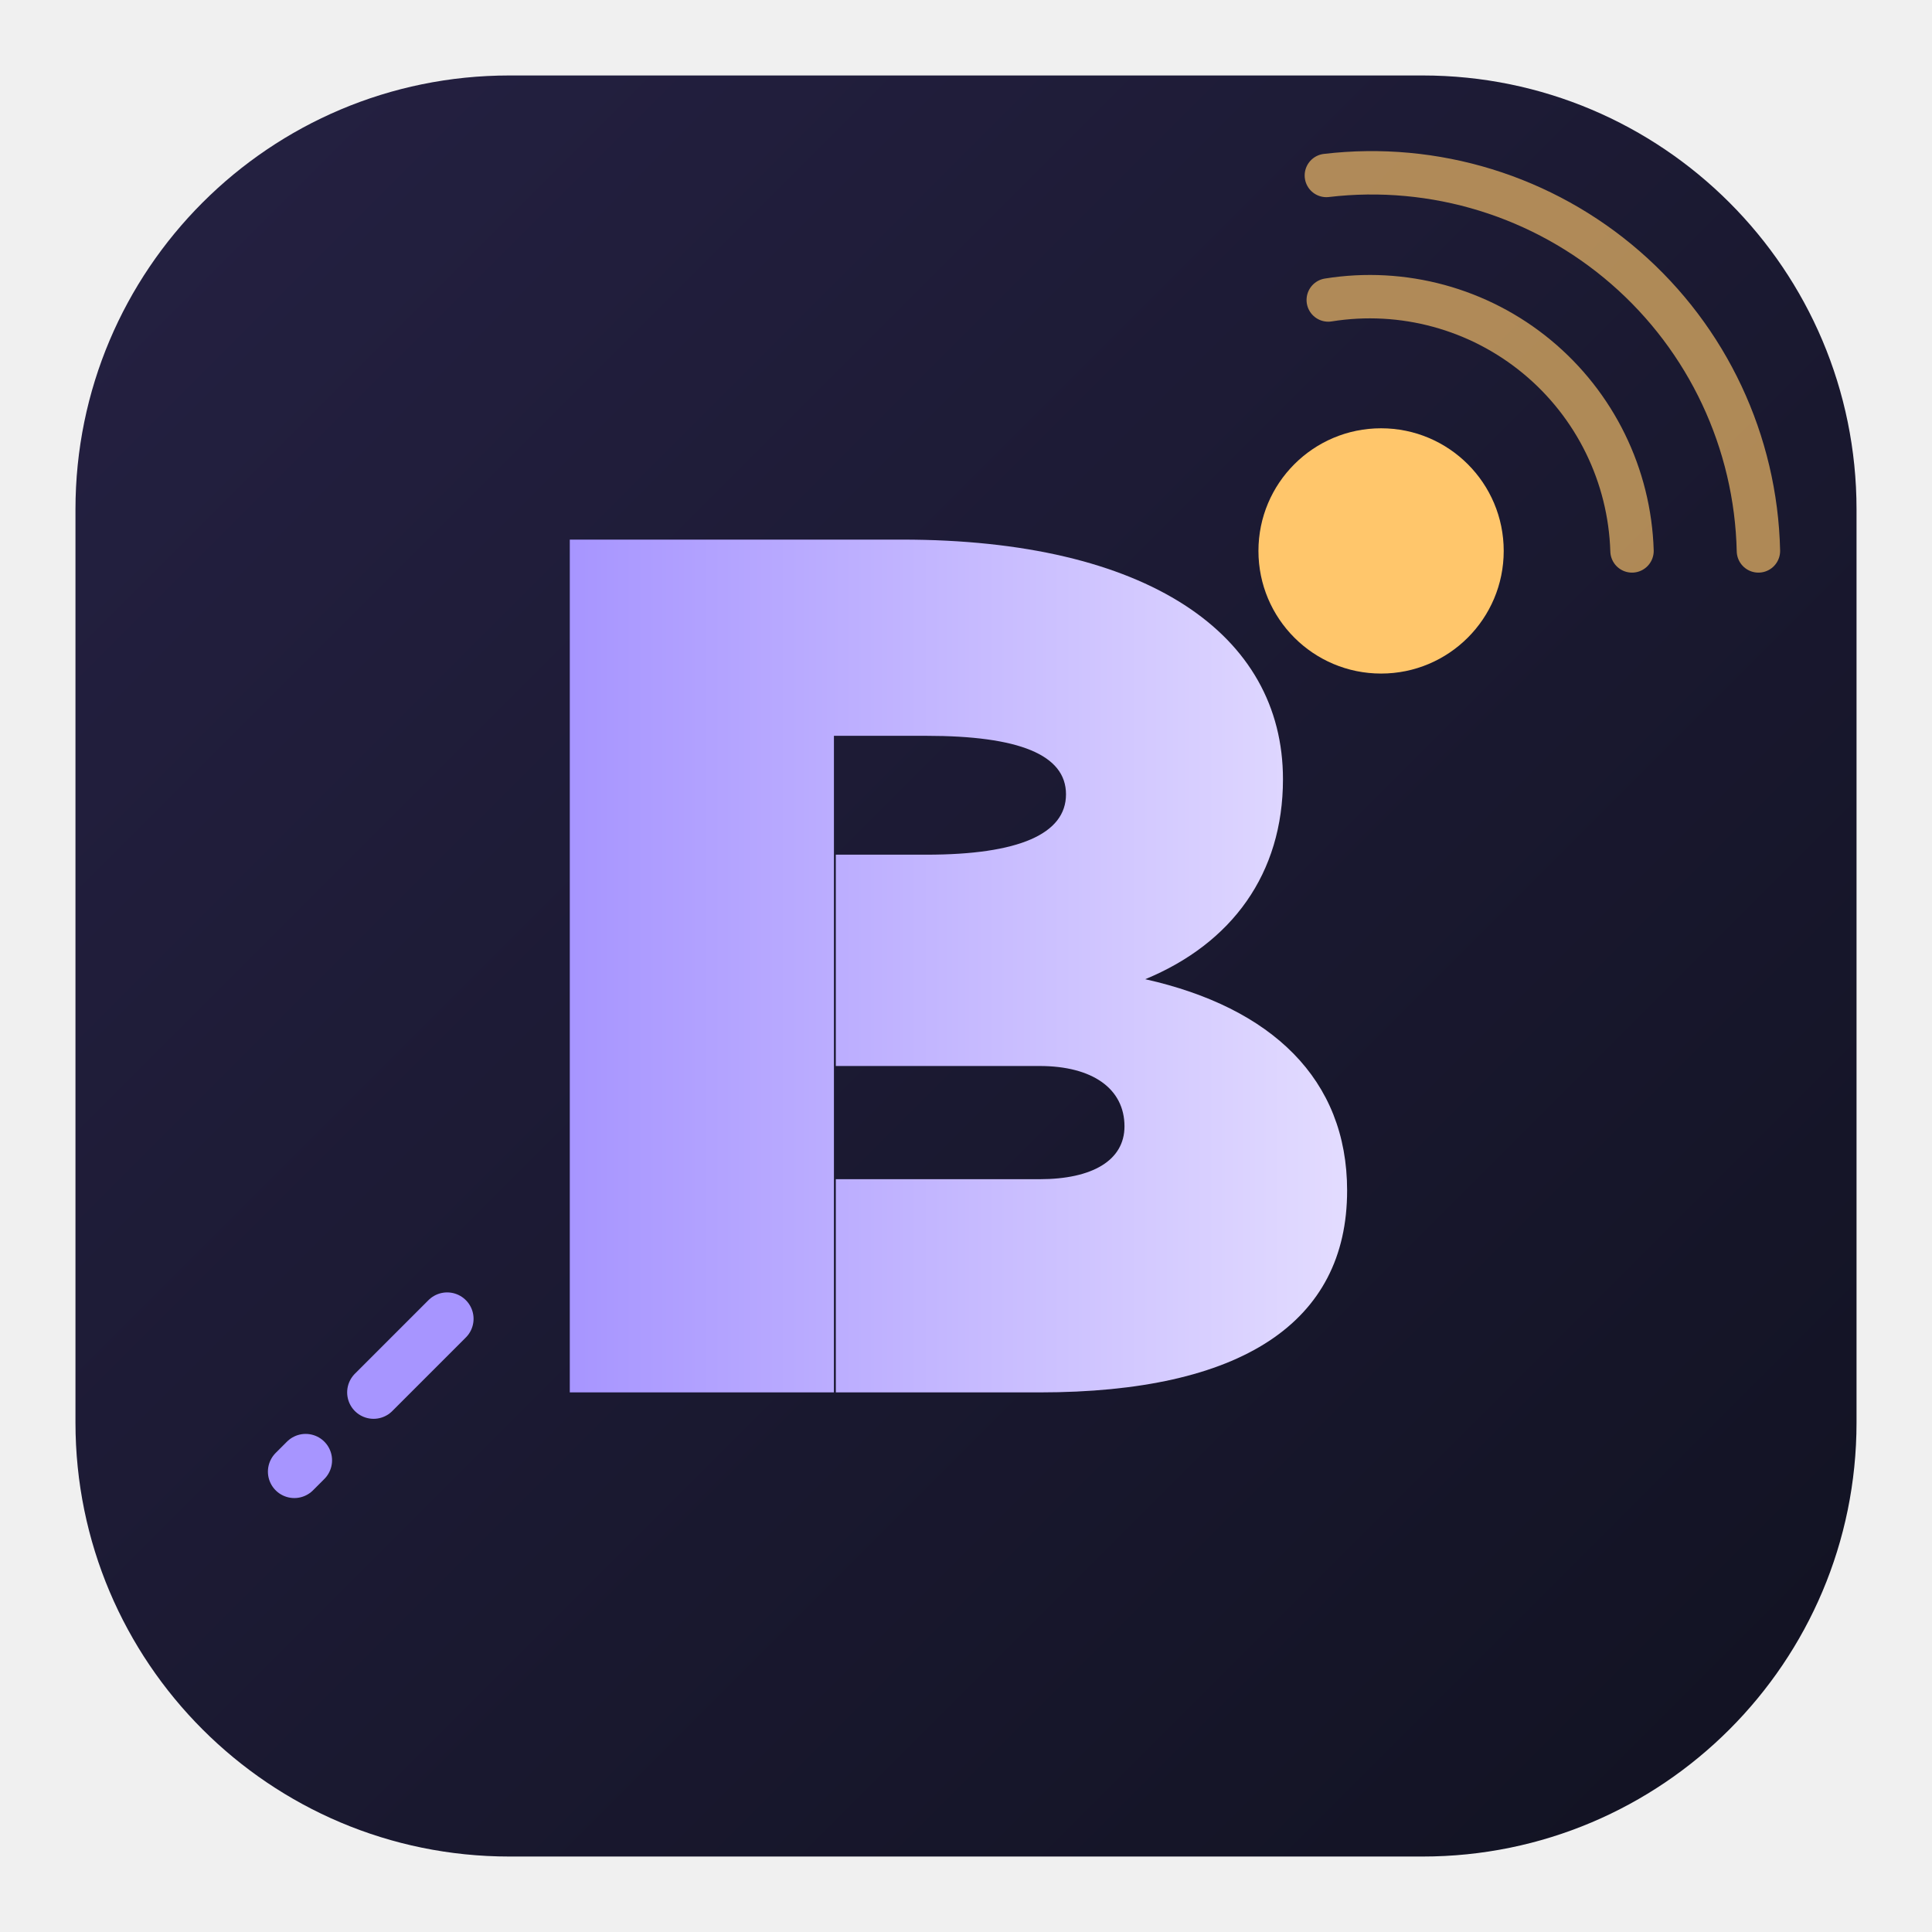
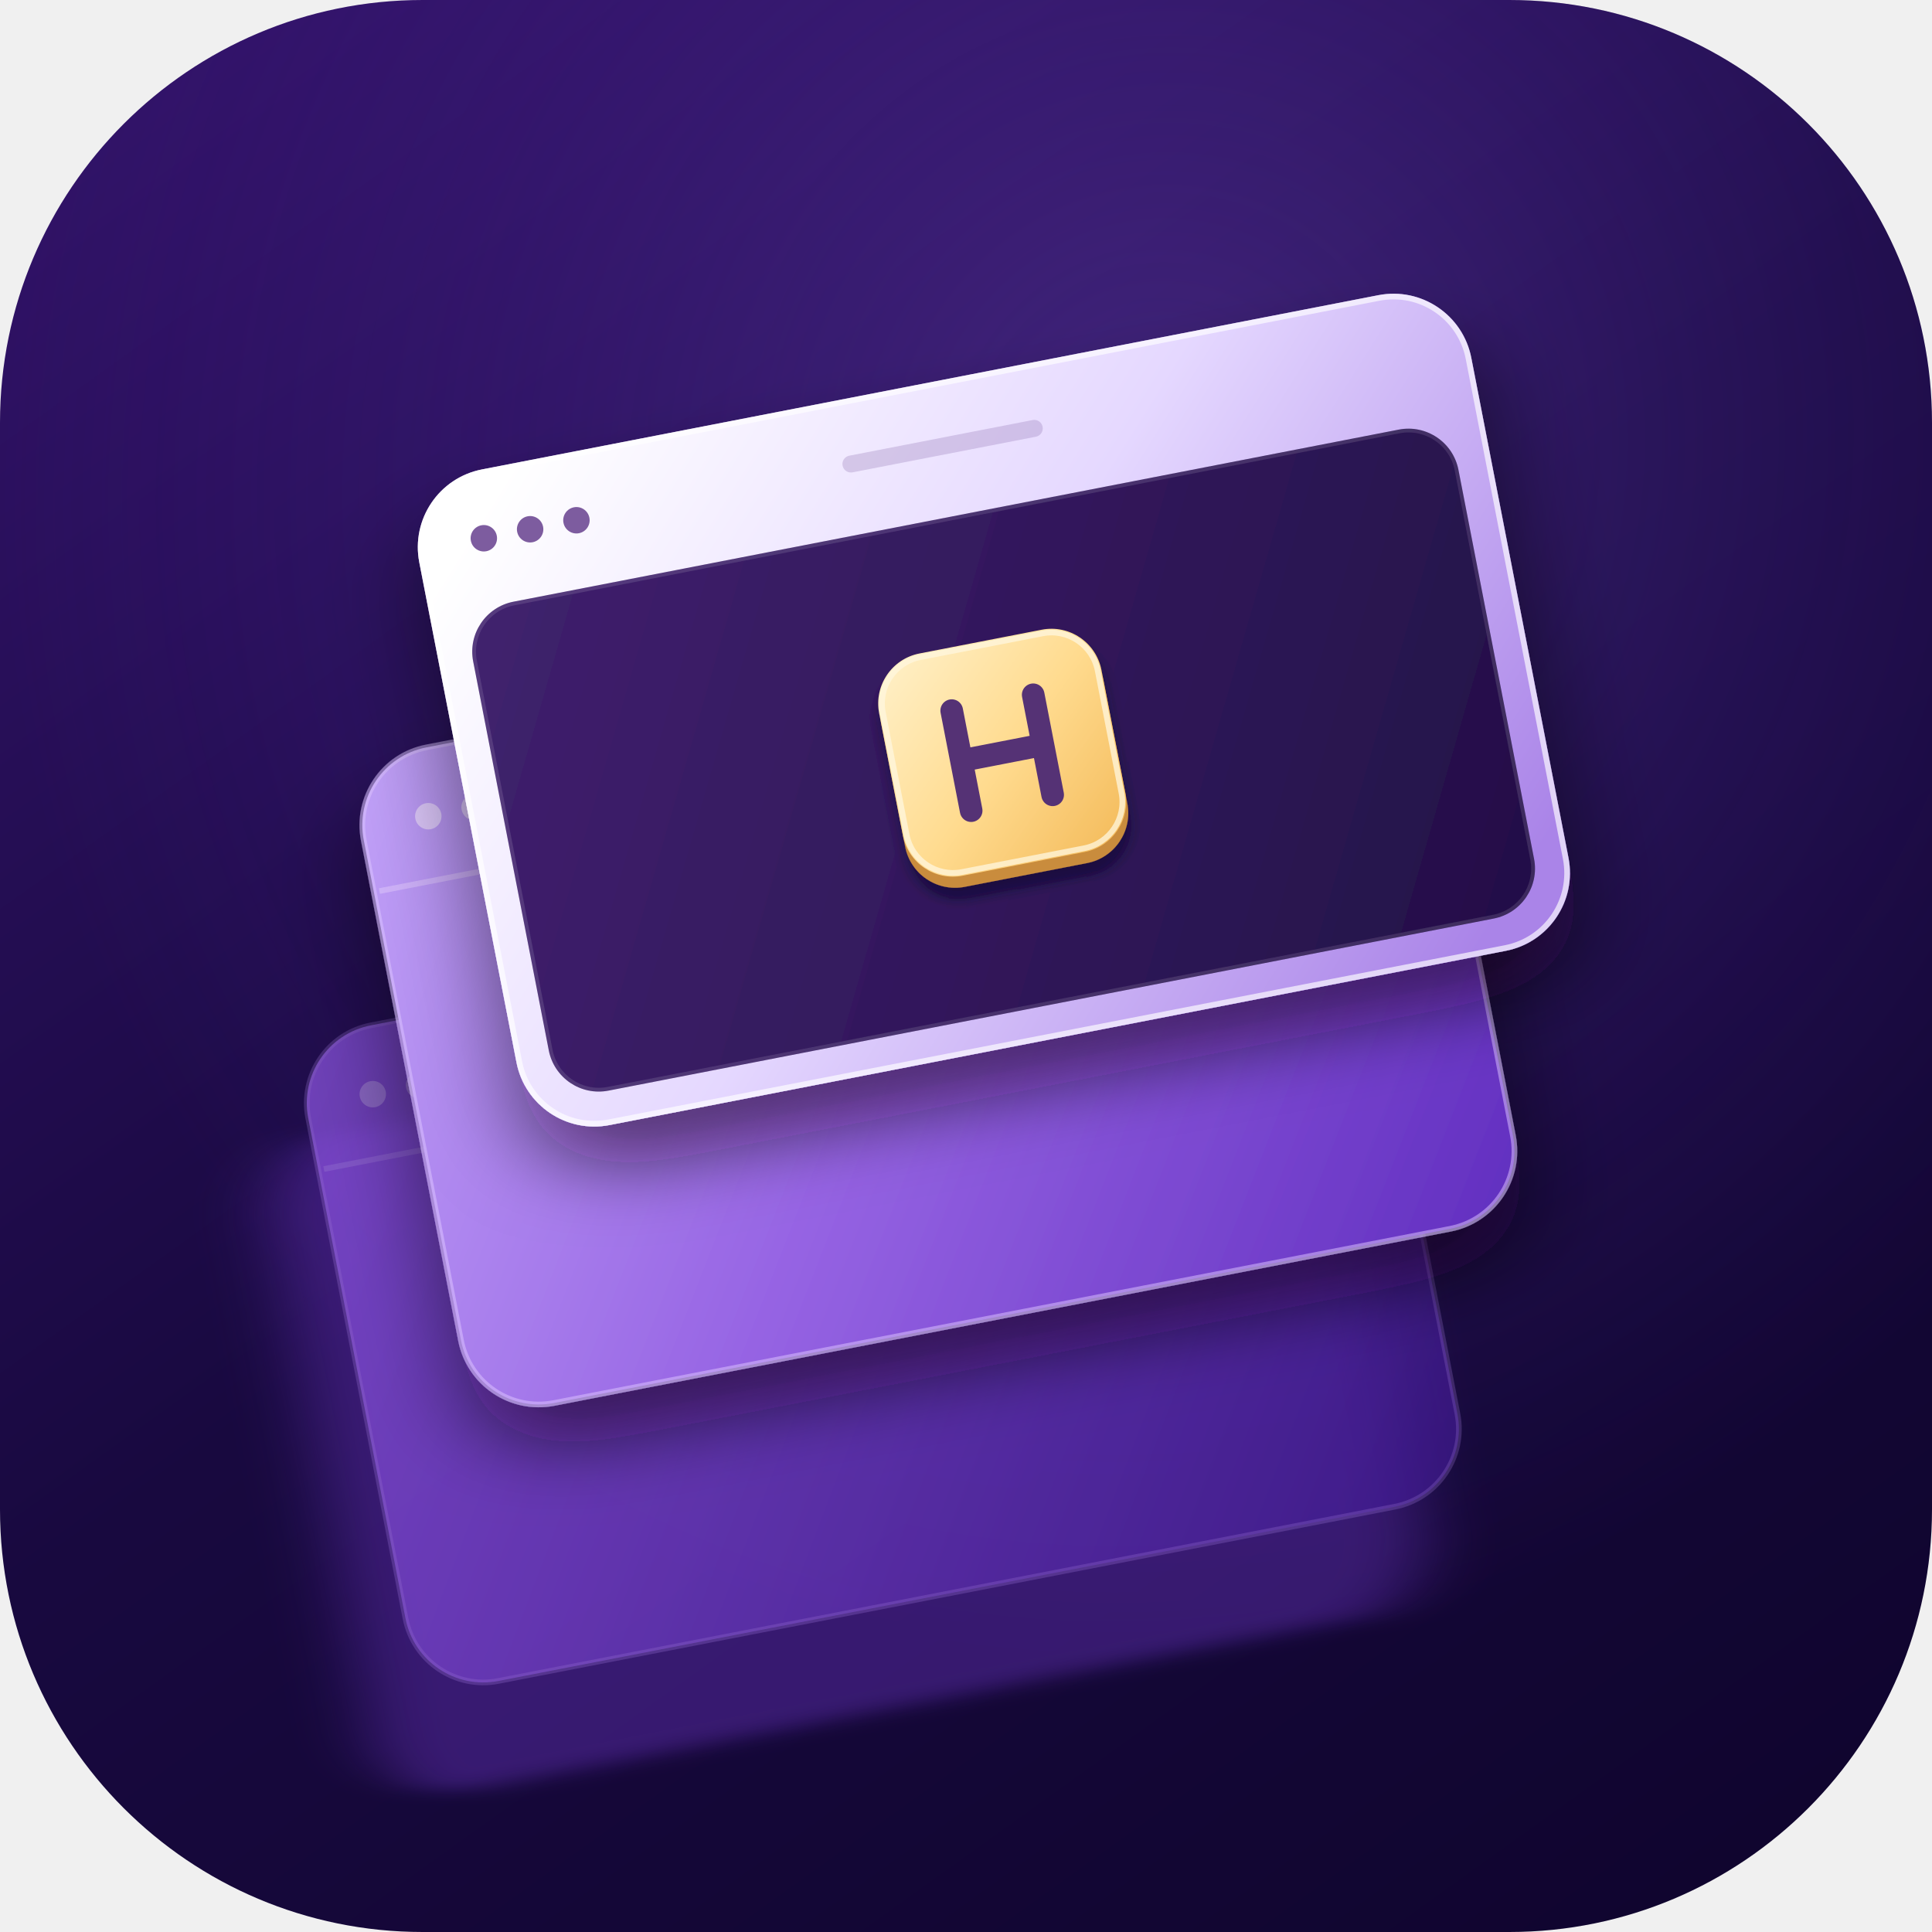
- <svg xmlns="http://www.w3.org/2000/svg" width="1024" height="1024" viewBox="0 0 1024 1024">
+ <svg xmlns="http://www.w3.org/2000/svg" width="1024" height="1024" viewBox="0 0 1024 1024" fill="none">
  <defs>
-     <linearGradient id="bg" x2="1" y2="1">
-       <stop stop-color="#252143" />
-       <stop offset="1" stop-color="#111221" />
+     <linearGradient id="background" x1="124" y1="24" x2="852" y2="1040" gradientUnits="userSpaceOnUse">
+       <stop stop-color="#301266" />
+       <stop offset=".48" stop-color="#18093F" />
+       <stop offset="1" stop-color="#10052F" />
    </linearGradient>
-     <linearGradient id="beam" x2="1" y2="0">
-       <stop stop-color="#a795ff" />
-       <stop offset="1" stop-color="#e3dcff" />
+     <radialGradient id="bloom" cx="0" cy="0" r="1" gradientTransform="translate(612 242) rotate(111) scale(646 616)" gradientUnits="userSpaceOnUse">
+       <stop stop-color="#9E6AFF" stop-opacity=".27" />
+       <stop offset="1" stop-color="#6D34DB" stop-opacity="0" />
+     </radialGradient>
+     <linearGradient id="rear" x1="0" y1="0" x2="570" y2="354" gradientUnits="userSpaceOnUse">
+       <stop stop-color="#8F56E5" />
+       <stop offset="1" stop-color="#3E188F" />
    </linearGradient>
+     <linearGradient id="middle" x1="0" y1="0" x2="560" y2="354" gradientUnits="userSpaceOnUse">
+       <stop stop-color="#C2A3F9" />
+       <stop offset=".46" stop-color="#9765E4" />
+       <stop offset="1" stop-color="#622FC0" />
+     </linearGradient>
+     <linearGradient id="front" x1="58" y1="0" x2="474" y2="390" gradientUnits="userSpaceOnUse">
+       <stop stop-color="#FFFFFF" />
+       <stop offset=".47" stop-color="#E5D8FF" />
+       <stop offset="1" stop-color="#AA84E8" />
+     </linearGradient>
+     <linearGradient id="glass" x1="20" y1="74" x2="530" y2="334" gradientUnits="userSpaceOnUse">
+       <stop stop-color="#40216E" />
+       <stop offset="1" stop-color="#241049" />
+     </linearGradient>
+     <linearGradient id="hint" x1="218" y1="140" x2="342" y2="270" gradientUnits="userSpaceOnUse">
+       <stop stop-color="#FFF2CD" />
+       <stop offset=".5" stop-color="#FFDB8F" />
+       <stop offset="1" stop-color="#F2B653" />
+     </linearGradient>
+     <filter id="trail" x="-40%" y="-40%" width="180%" height="210%" color-interpolation-filters="sRGB">
+       <feGaussianBlur stdDeviation="18 7" />
+     </filter>
+     <filter id="shadow" x="-25%" y="-25%" width="155%" height="175%" color-interpolation-filters="sRGB">
+       <feDropShadow dx="0" dy="24" stdDeviation="23" flood-color="#080019" flood-opacity=".54" />
+     </filter>
+     <filter id="keyGlow" x="-80%" y="-80%" width="260%" height="270%" color-interpolation-filters="sRGB">
+       <feDropShadow dx="0" dy="5" stdDeviation="18" flood-color="#FBCF86" flood-opacity=".24" />
+       <feDropShadow dx="0" dy="7" stdDeviation="3" flood-color="#0E0424" flood-opacity=".45" />
+     </filter>
+     <clipPath id="mask">
+       <rect width="1024" height="1024" rx="224" />
+     </clipPath>
  </defs>
-   <rect x="40" y="40" width="944" height="944" rx="230" fill="url(#bg)" />
-   <path d="M302 738V286h176c130 0 202 50 202 127 0 50-27 87-73 106 67 15 107 53 107 112 0 70-56 107-163 107H443V625h108c28 0 45-10 45-28 0-20-17-32-45-32H443V453h48c49 0 74-11 74-32s-25-31-74-31h-49v348Z" fill="url(#beam)" />
-   <circle cx="732" cy="292" r="65" fill="#ffc66b" />
-   <path d="M704 159a139 139 0 0 1 161 133M703 93a205 205 0 0 1 229 199" fill="none" stroke="#ffc66b" stroke-width="23" stroke-linecap="round" opacity=".65" />
-   <path d="m198 738 39-39m-81 81 6-6" stroke="#a795ff" stroke-width="28" stroke-linecap="round" />
+   <g clip-path="url(#mask)">
+     <rect width="1024" height="1024" fill="url(#background)" />
+     <rect width="1024" height="1024" fill="url(#bloom)" />
+     <g transform="translate(156 206) rotate(-11 350 315)">
+       <g transform="translate(-30 332)" opacity=".36" filter="url(#trail)">
+         <rect width="568" height="354" rx="42" fill="#753AD3" />
+       </g>
+       <g transform="translate(0 278)" opacity=".72">
+         <rect width="568" height="354" rx="42" fill="url(#rear)" stroke="#B68AF0" stroke-opacity=".32" stroke-width="3" />
+         <path d="M3 70H565" stroke="#DBBEFF" stroke-opacity=".25" stroke-width="3" />
+         <g fill="#D9BFFF" opacity=".48">
+           <circle cx="36" cy="36" r="7" />
+           <circle cx="61" cy="36" r="7" />
+           <circle cx="86" cy="36" r="7" />
+         </g>
+       </g>
+       <g transform="translate(57 139)" filter="url(#shadow)">
+         <rect width="568" height="354" rx="42" fill="url(#middle)" stroke="#DDC4FF" stroke-opacity=".52" stroke-width="3" />
+         <path d="M3 70H565" stroke="#F0DDFF" stroke-opacity=".36" stroke-width="3" />
+         <g fill="#F3E6FF" opacity=".6">
+           <circle cx="36" cy="36" r="7" />
+           <circle cx="61" cy="36" r="7" />
+           <circle cx="86" cy="36" r="7" />
+         </g>
+       </g>
+       <g transform="translate(114 0)" filter="url(#shadow)">
+         <rect width="568" height="354" rx="42" fill="url(#front)" />
+         <rect x="1.5" y="1.5" width="565" height="351" rx="40.5" stroke="white" stroke-opacity=".65" stroke-width="3" />
+         <g fill="#7D5B9F">
+           <circle cx="36" cy="36" r="7" />
+           <circle cx="61" cy="36" r="7" />
+           <circle cx="86" cy="36" r="7" />
+         </g>
+         <rect x="230" y="30" width="108" height="9" rx="4.5" fill="#795B9F" fill-opacity=".24" />
+         <rect x="18" y="72" width="532" height="264" rx="27" fill="url(#glass)" />
+         <rect x="19" y="73" width="530" height="262" rx="26" stroke="white" stroke-opacity=".12" stroke-width="2" />
+         <g transform="translate(0 2)" filter="url(#keyGlow)">
+           <rect x="224" y="144" width="120" height="120" rx="27" fill="#C98C3E" />
+           <rect x="224" y="138" width="120" height="120" rx="27" fill="url(#hint)" />
+           <rect x="226" y="140" width="116" height="116" rx="25" stroke="#FFF6DF" stroke-opacity=".75" stroke-width="3" />
+           <path d="M262 171V225M306 171V225M262 198H306" stroke="#553075" stroke-width="12" stroke-linecap="round" stroke-linejoin="round" />
+         </g>
+       </g>
+     </g>
+   </g>
</svg>
